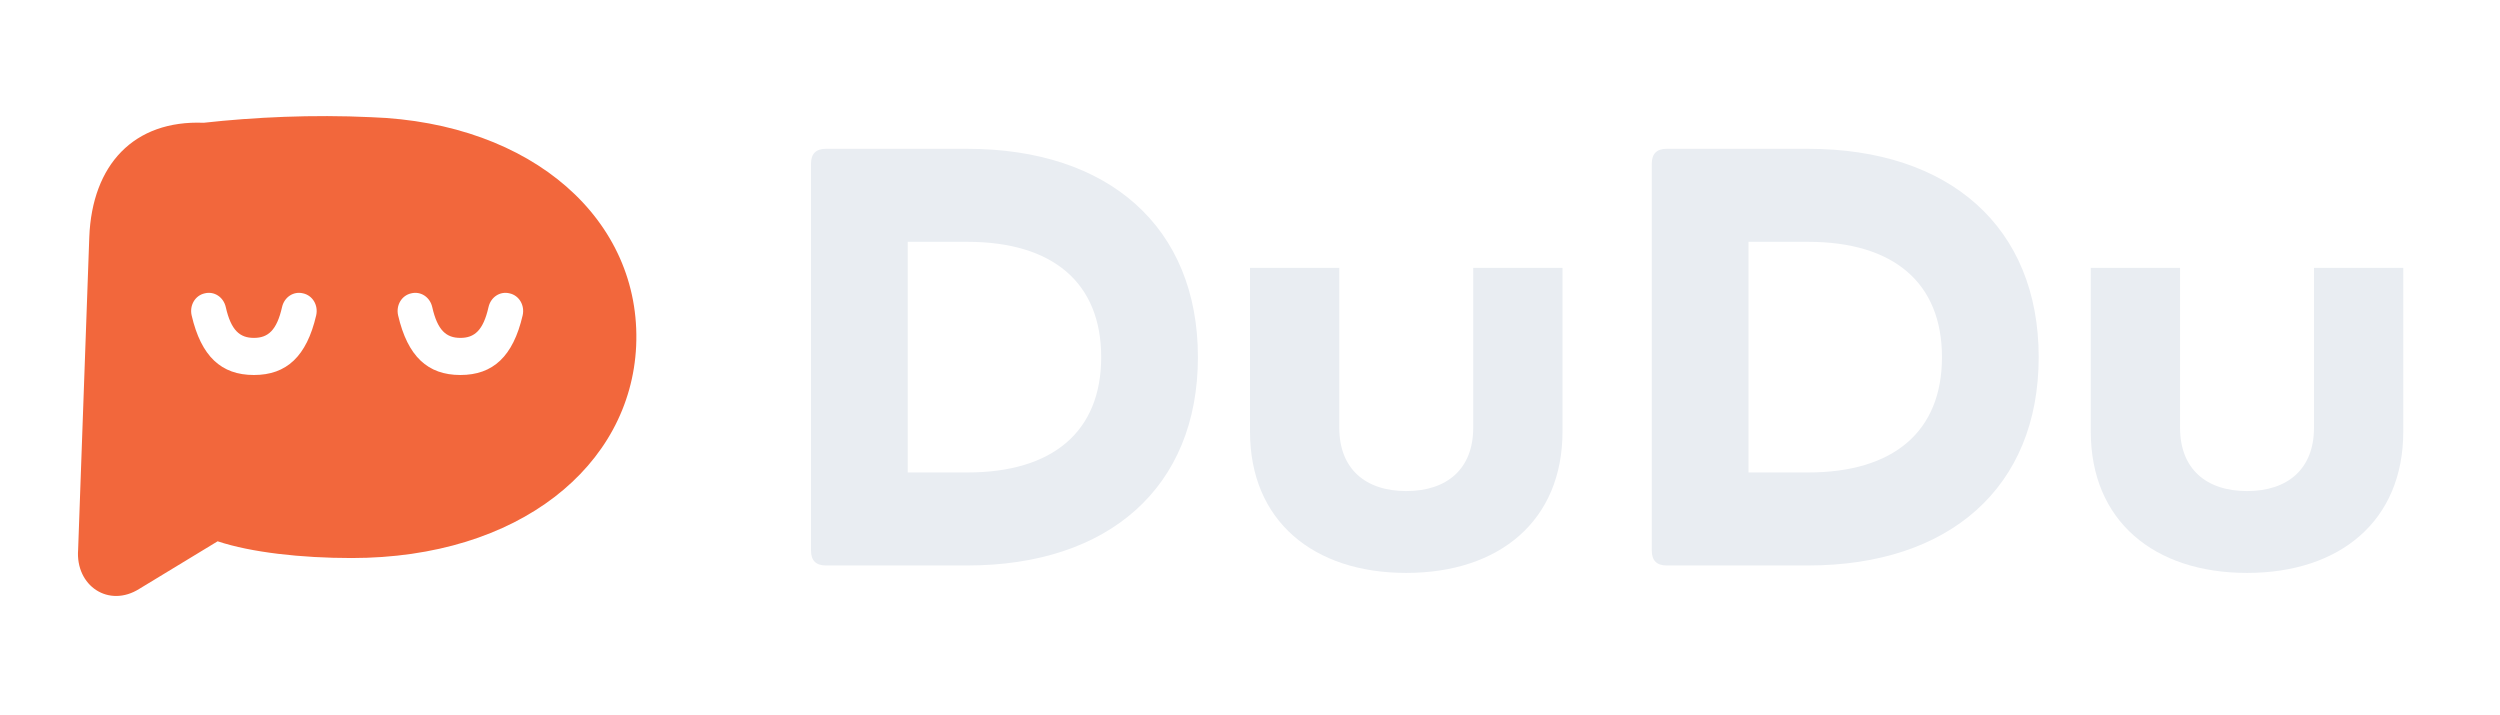
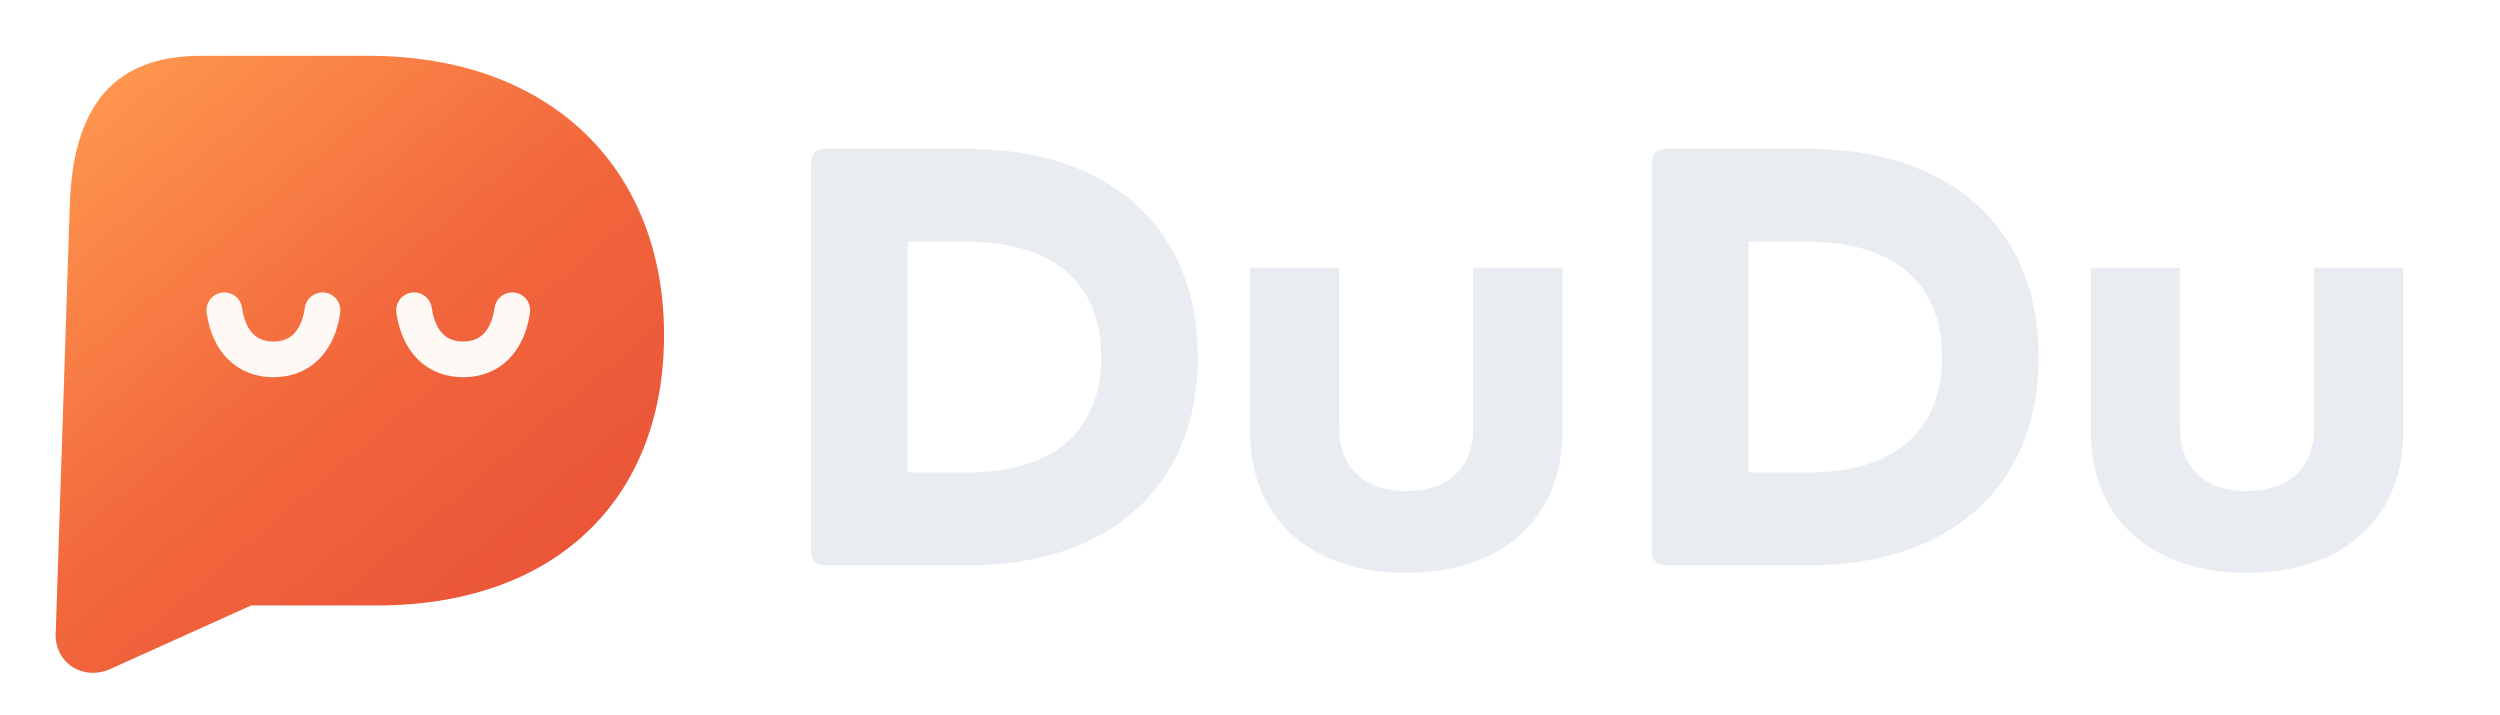
<svg xmlns="http://www.w3.org/2000/svg" width="672" height="192" viewBox="0 0 672 192" role="img" aria-labelledby="dudu-ai-logo-title dudu-ai-logo-desc">
+   <defs>
+     <linearGradient id="dudu-ai-logo-gradient" x1="40" y1="20" x2="218" y2="230" gradientUnits="userSpaceOnUse">
+       <stop offset="0" stop-color="#FF984F" />
+       <stop offset="0.5" stop-color="#F2673C" />
+       <stop offset="1" stop-color="#E85038" />
+     </linearGradient>
+   </defs>
  <g transform="scale(.75)">
-     <path d="M73 44C48 43 33 59 32 85L28 197C27 210 39 218 50 211L78 194C90 198 108 200 126 200C186 200 226 167 228 124C230 79 191 44 133 42C112 41 91 42 73 44Z M 68.68 113.02 C 72.1 127.75 79.3 134.4 91 134.4 C 102.7 134.4 109.9 127.75 113.32 113.02 C 114.13 109.41 112.06 105.9 108.64 105.14 C 105.22 104.28 101.89 106.47 101.08 110.08 C 99.19 118.44 96.04 121.1 91 121.1 C 85.96 121.1 82.81 118.44 80.92 110.08 C 80.11 106.47 76.78 104.28 73.36 105.14 C 69.94 105.9 67.87 109.41 68.68 113.02 Z M 142.68 113.02 C 146.1 127.75 153.3 134.4 165 134.4 C 176.7 134.4 183.9 127.75 187.32 113.02 C 188.13 109.41 186.06 105.9 182.64 105.14 C 179.22 104.28 175.89 106.47 175.08 110.08 C 173.19 118.44 170.04 121.1 165 121.1 C 159.96 121.1 156.81 118.44 154.92 110.08 C 154.11 106.47 150.78 104.28 147.36 105.14 C 143.94 105.9 141.87 109.41 142.68 113.02 Z" fill="#F2673C" fill-rule="evenodd" />
+     <path d="M72 20H132C198 20 238 61 238 120C238 179 199 217 135 217H90L39 240C29 244 19 237 20 226L25 74C26 39 40 20 72 20Z" fill="url(#dudu-ai-logo-gradient)" />
+     <path d="M80.4 111.2C82 122.4 88.4 128.8 98 128.8C107.6 128.8 114 122.4 115.6 111.2M148.4 111.2C150 122.4 156.4 128.8 166 128.8C175.6 128.8 182 122.4 183.6 111.2" fill="none" stroke="#FFF9F5" stroke-width="12.8" stroke-linecap="round" />
  </g>
  <g transform="translate(216 40)">
    <g id="dudu-wordmark" fill="#E9EDF2" fill-rule="evenodd">
      <path d="M6 0H44C82 0 106 21 106 56C106 91 82 112 44 112H6Q2 112 2 108V4Q2 0 6 0ZM28 25V87H44C67 87 80 76 80 56C80 36 67 25 44 25Z" />
      <path d="M0 32H24V75C24 86 31 92 42 92C53 92 60 86 60 75V32H84V76C84 100 67 114 42 114C17 114 0 100 0 76Z" transform="translate(120)" />
      <path d="M6 0H44C82 0 106 21 106 56C106 91 82 112 44 112H6Q2 112 2 108V4Q2 0 6 0ZM28 25V87H44C67 87 80 76 80 56C80 36 67 25 44 25Z" transform="translate(226)" />
      <path d="M0 32H24V75C24 86 31 92 42 92C53 92 60 86 60 75V32H84V76C84 100 67 114 42 114C17 114 0 100 0 76Z" transform="translate(346)" />
    </g>
  </g>
</svg>
